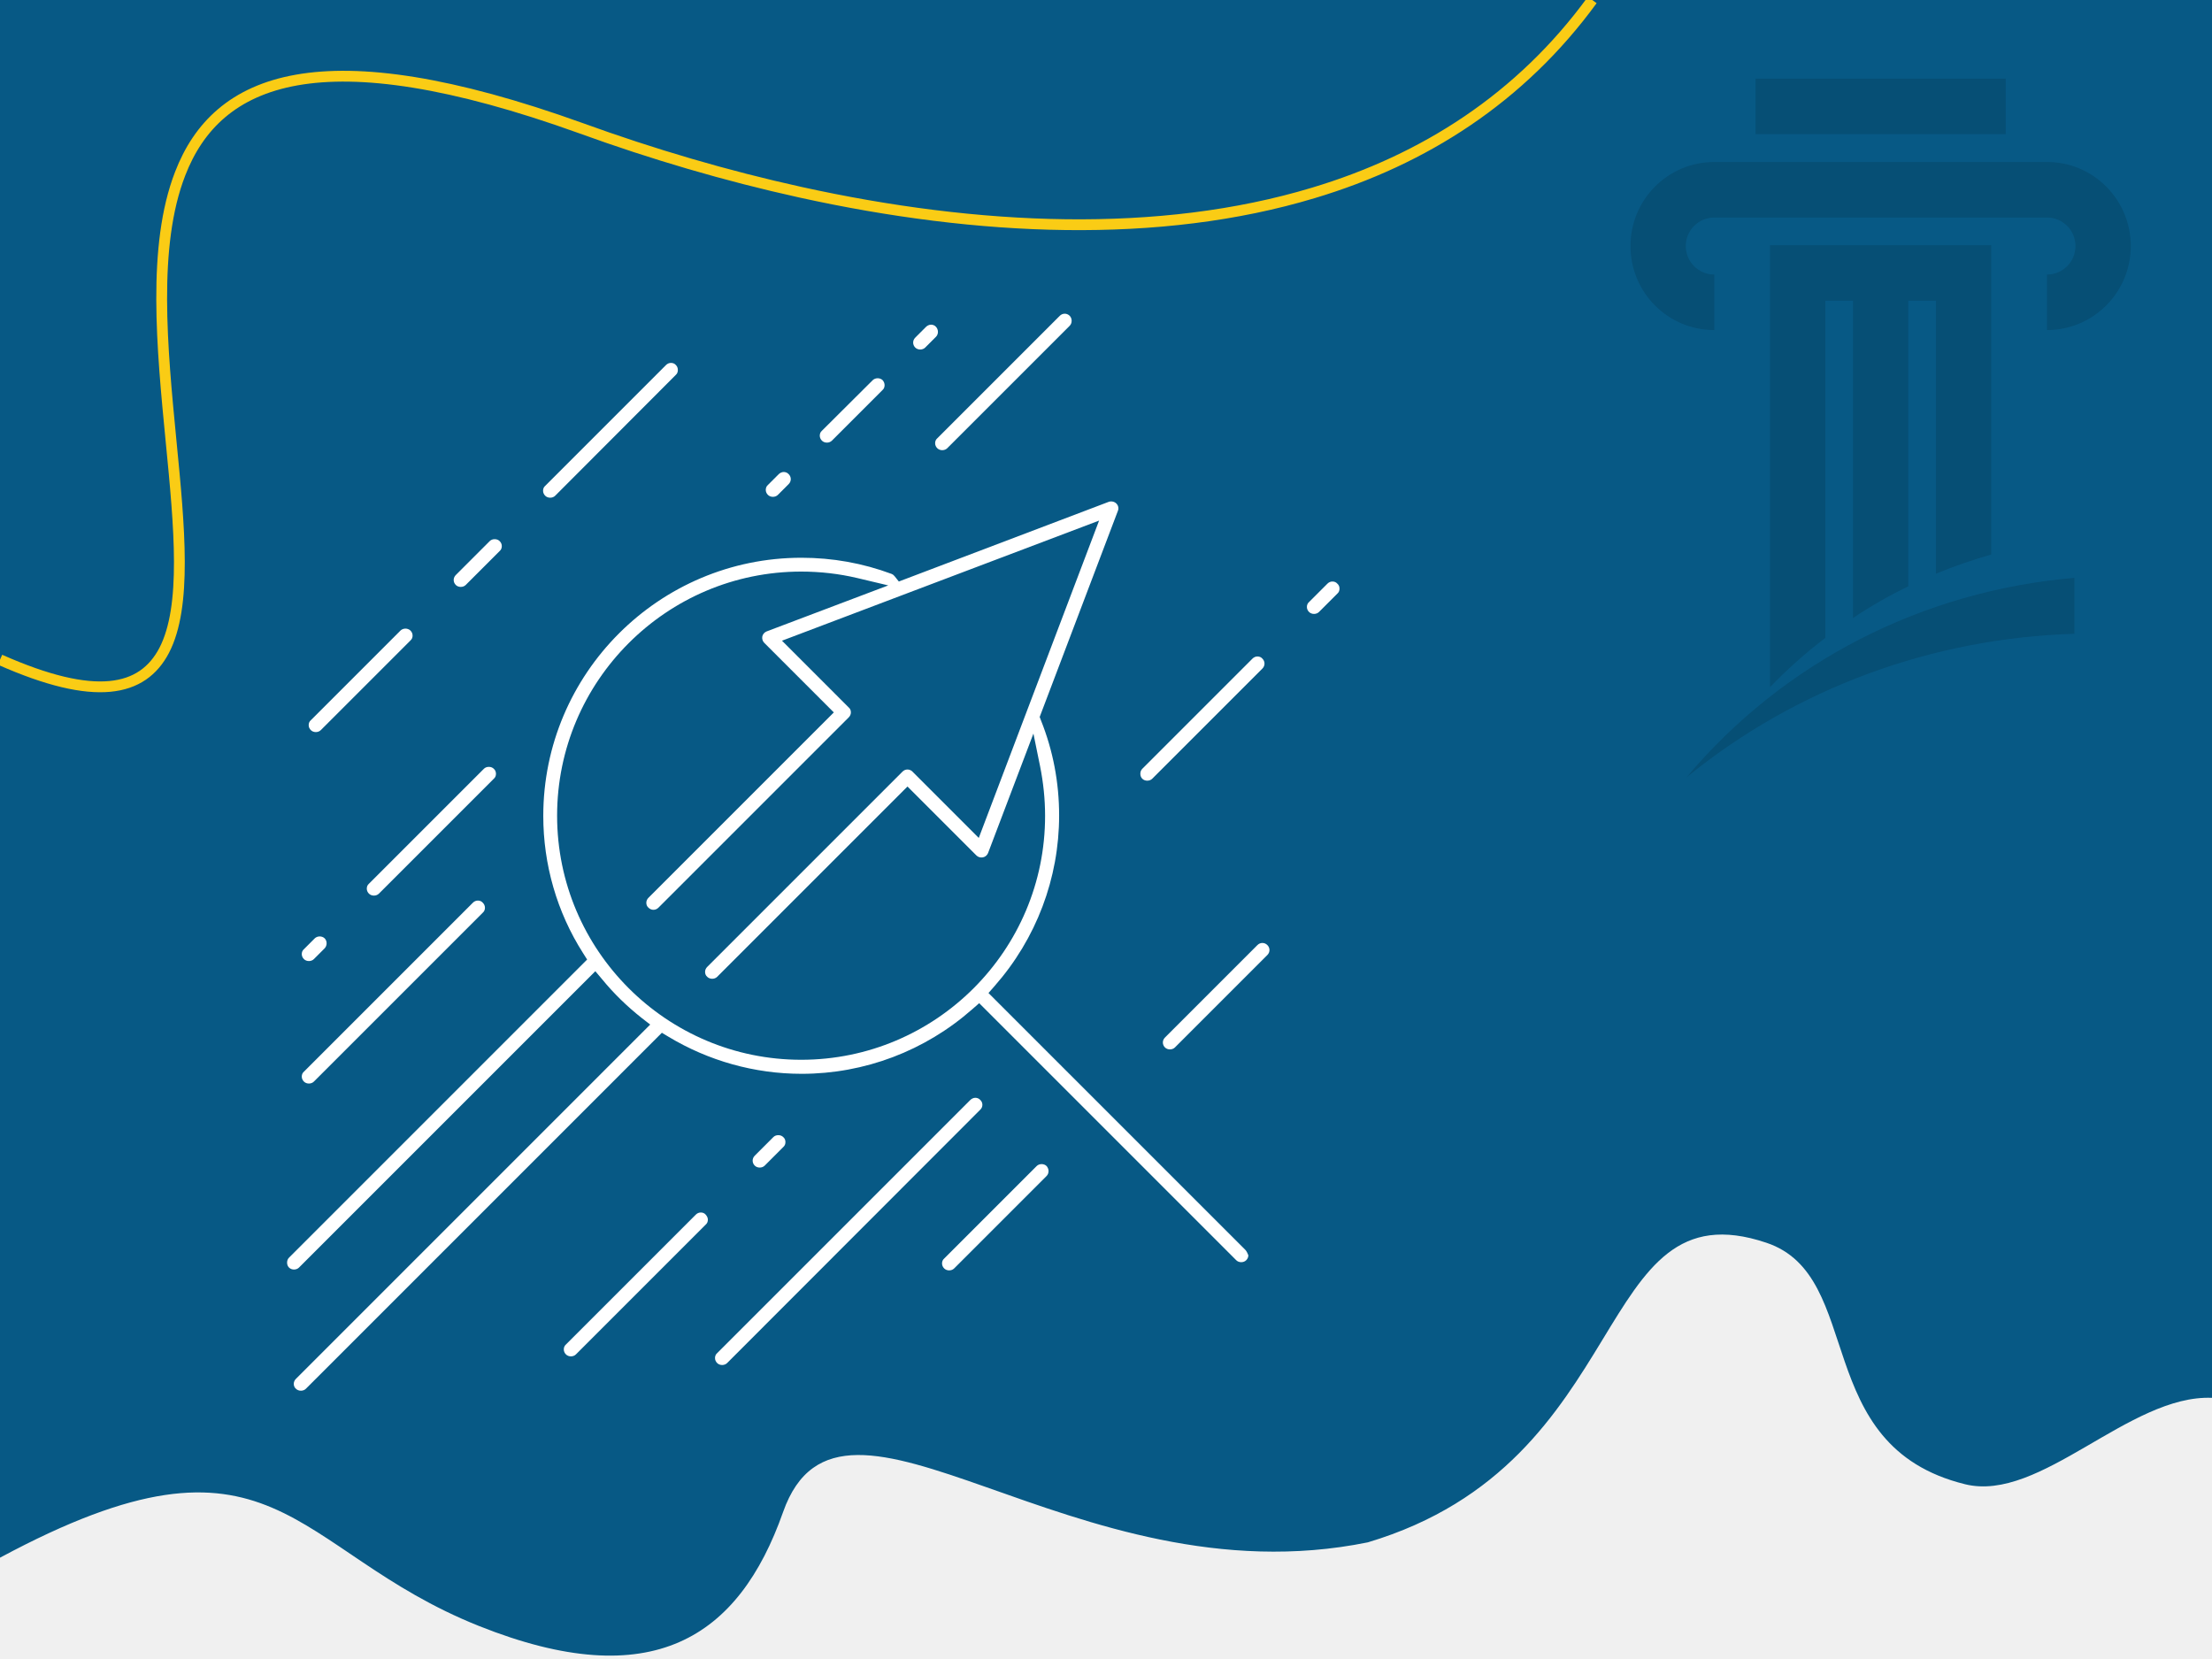
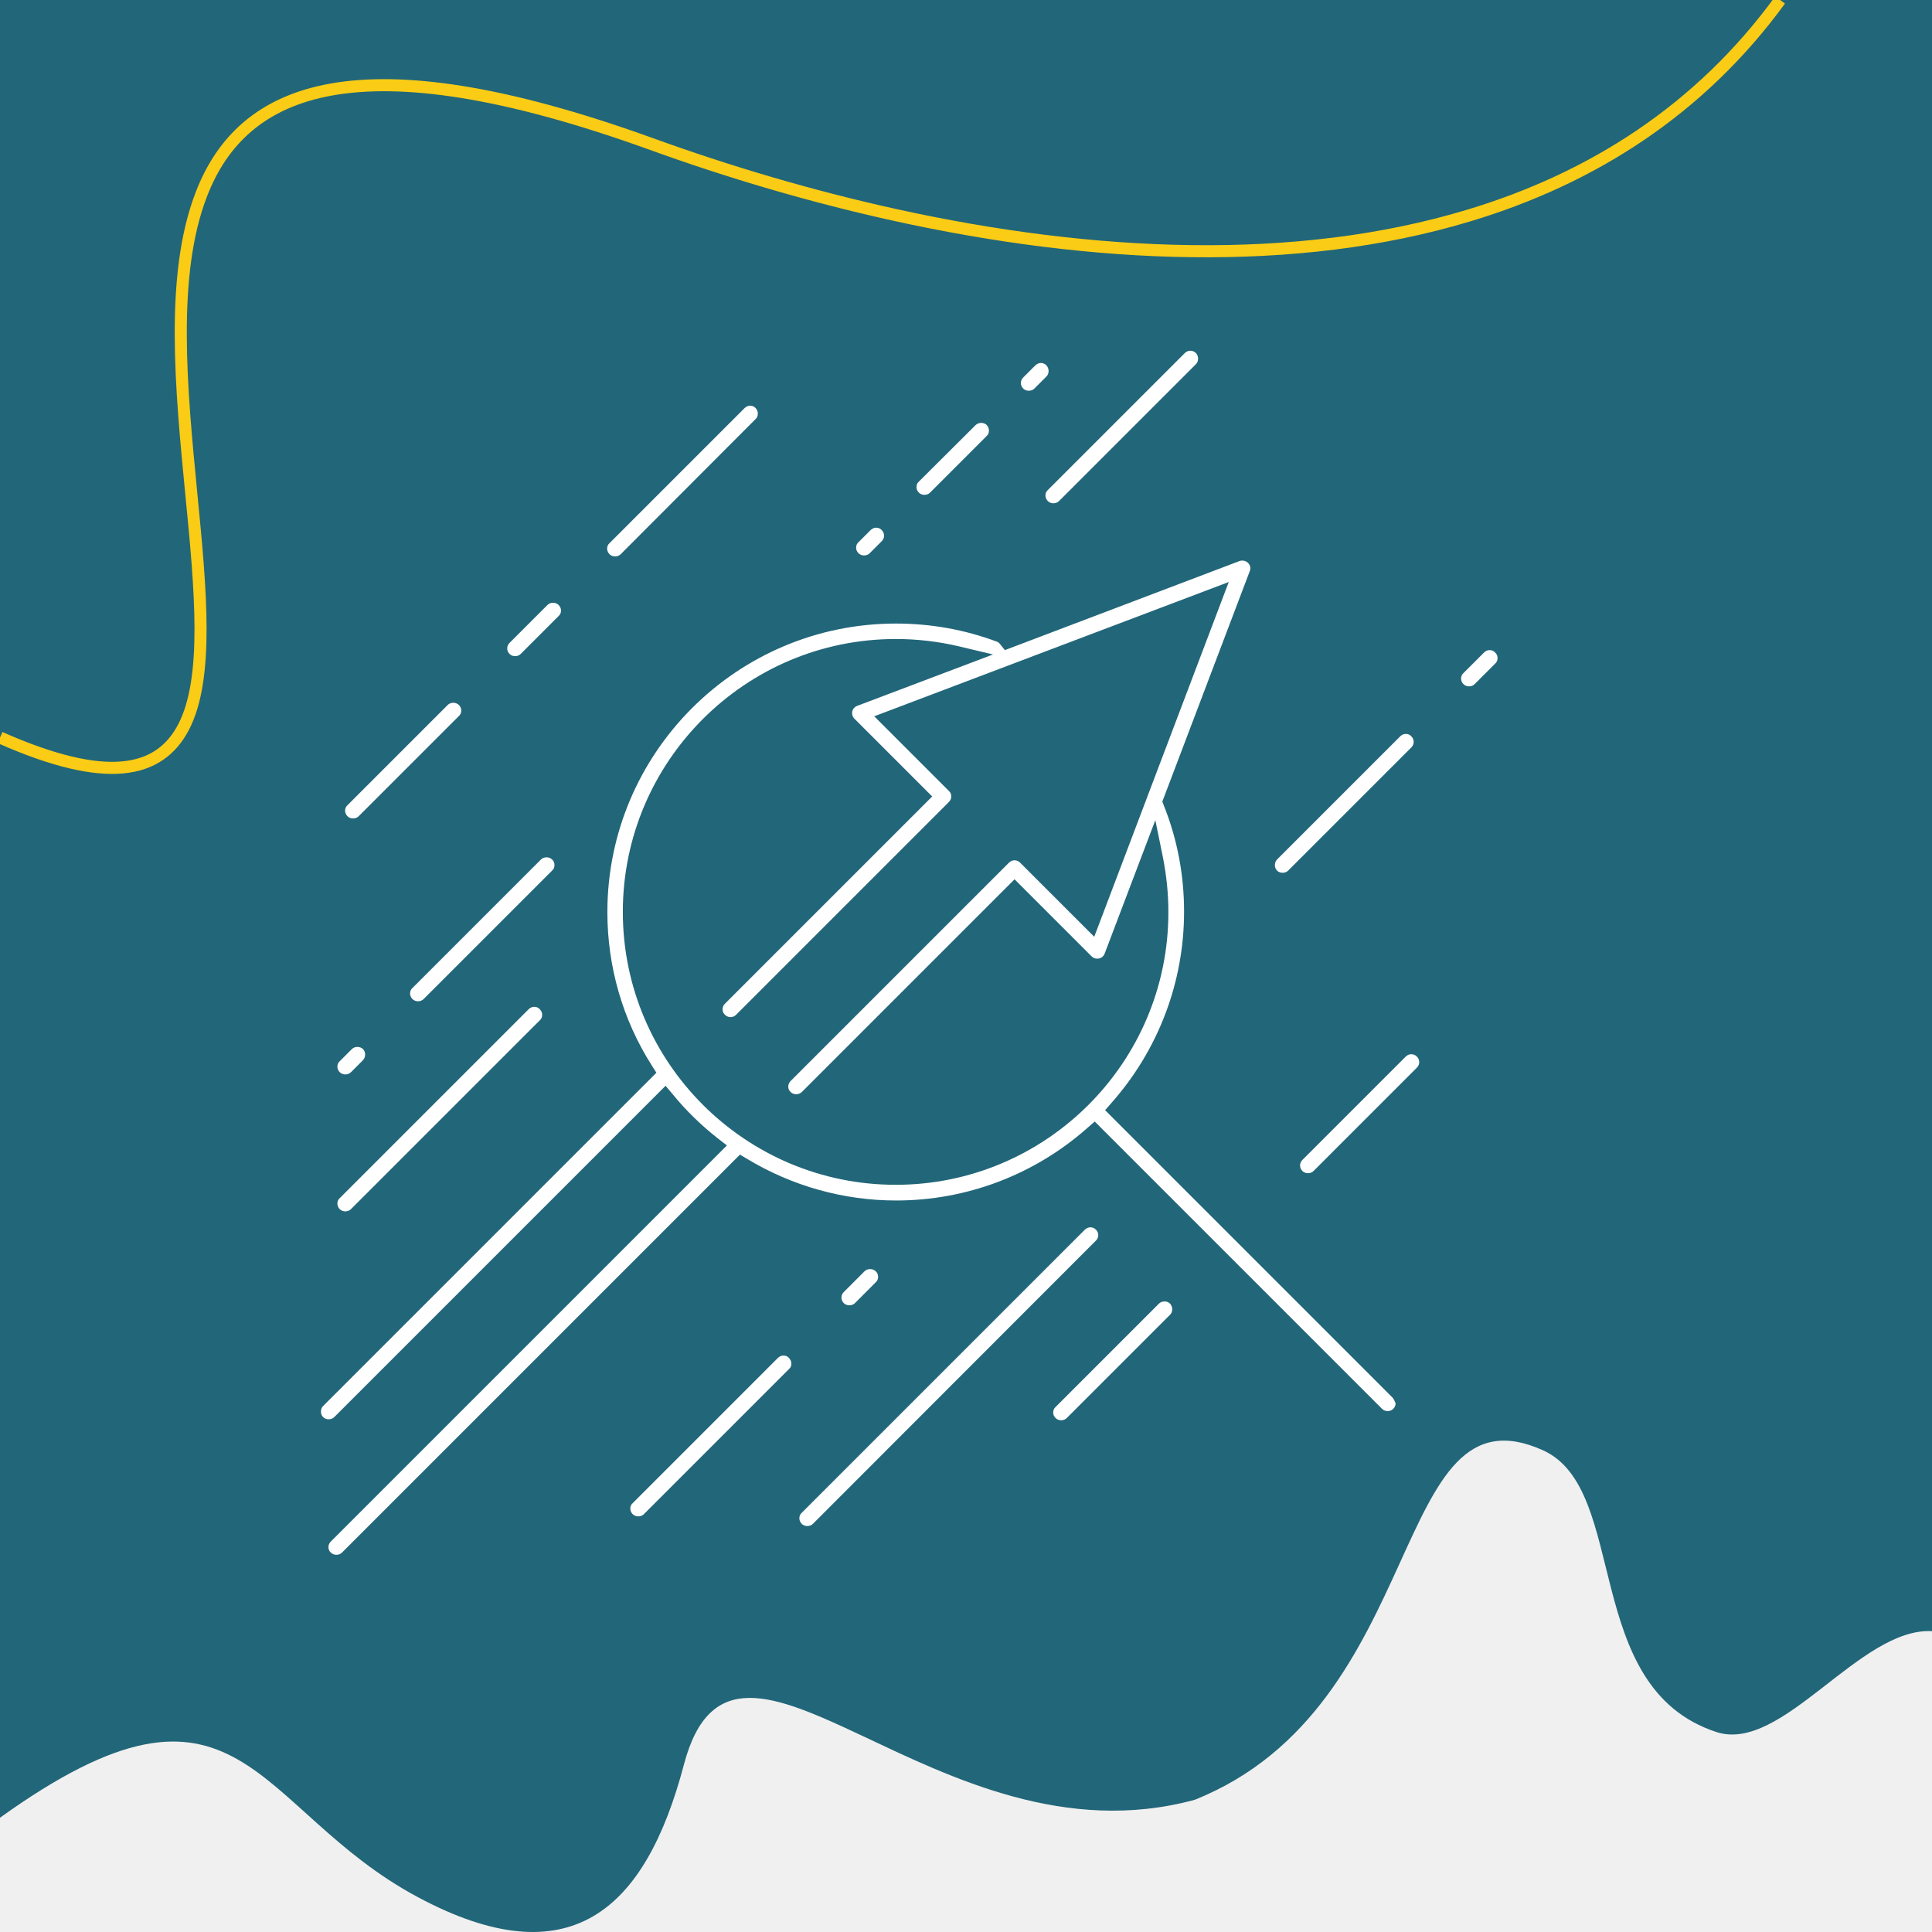
- <svg xmlns="http://www.w3.org/2000/svg" version="1.1" id="Layer_1" x="0px" y="0px" viewBox="0 0 1024 768" style="enable-background:new 0 0 1024 768;" xml:space="preserve">
-   <style type="text/css">
- 	.st0{fill:#075985;}
- 	.st1{fill:#FFDE16;stroke:#000000;stroke-miterlimit:10;}
- 	.st2{fill:none;stroke:#FACC15;stroke-width:5;stroke-miterlimit:10;}
- 	.st3{fill:#FFFFFF;}
- 	.st4{opacity:0.12;}
- 	.st5{fill:none;}
- </style>
-   <path class="st0" d="M1024,0v647.1c-38.3-1.6-79.4,48.6-114.3,40c-72-17.7-45.9-96.4-92-111.8C736.3,547.9,758,676.7,633.2,714  c-136.8,27.8-243.5-91.1-270.7-14c-20.5,58.2-60.7,84.7-140.8,52.7C134,717.7,128,652.3,0,721.1V0H1024z" />
-   <path class="st1" d="M717.1-512.5" />
-   <path class="st1" d="M952.9-512.1" />
-   <path class="st2" d="M0,305.4c44.2,19.6,66,14.8,76-4.3c10.6-20.4,7.1-57,3.2-96.8C75,161,70.4,113.9,83.4,80.4  c17-44.1,64.9-64.5,185.7-21c32.8,11.9,67,22,101.5,29.6c82.2,18.1,166.1,21.8,237.4,0.3C659.3,73.9,704,45.4,737.1,0" />
-   <path class="st1" d="M419.2-298.8" />
-   <path class="st1" d="M422.1-394" />
-   <path class="st1" d="M426.4-519.1" />
-   <path class="st1" d="M616-541.9" />
-   <g>
-     <path class="st3" d="M576.6,578.7l-119-119l2.8-3.2c19.3-21.9,29.9-49.9,29.9-79c0-15.2-2.8-30-8.4-44l-0.6-1.6l36.2-95.4   c0.5-1.2,0.2-2.5-0.7-3.4s-2.3-1.2-3.5-0.8l-97.2,36.9l-2-2.5c-0.4-0.5-0.8-0.8-1.3-1c-13.4-5-27.4-7.5-41.8-7.5   c-65.9,0-119.5,53.6-119.5,119.5c0,22.5,6.3,44.5,18.4,63.5l1.9,3l-138,138c-0.6,0.6-0.9,1.4-0.9,2.3c0,0.9,0.3,1.7,0.9,2.3   c1.2,1.2,3.4,1.2,4.6,0l137.2-137.2l3.2,3.8c5.3,6.5,11.5,12.5,18.2,17.8l4,3.1l-164,164c-0.6,0.6-1,1.4-1,2.3s0.3,1.7,1,2.3   c1.2,1.2,3.4,1.2,4.6,0l164.8-164.8l3,1.8c18.6,11.2,39.9,17.2,61.7,17.2c29.1,0,57.1-10.6,79-29.9l3.2-2.8l119,119   c1.2,1.2,3.4,1.2,4.6,0c0.6-0.6,1-1.4,1-2.3C577.5,580.2,577.2,579.4,576.6,578.7z M370.9,490.6c-62.3,0-113-50.7-113-113   s50.7-113,113-113c8.8,0,17.5,1,26,3l14.3,3.4l-56.3,21.3c-1,0.4-1.8,1.3-2,2.3c-0.2,1.1,0.1,2.2,0.9,3l32.2,32.2l-85.8,85.8   c-0.6,0.6-1,1.4-1,2.3s0.3,1.7,1,2.3c1.3,1.3,3.3,1.3,4.6,0l88.1-88.1c0.6-0.6,1-1.4,1-2.3s-0.3-1.7-1-2.3L362,296.6L508.8,241   l-55.7,146.9l-30.7-30.7c-1.3-1.3-3.3-1.3-4.6,0l-90.4,90.4c-0.6,0.6-1,1.4-1,2.3s0.3,1.7,1,2.3c1.2,1.2,3.4,1.2,4.6,0l88.1-88.1   L452,396c0.8,0.8,1.9,1.1,3,0.9s2-1,2.4-2l21-55.3l3.1,15.2c1.5,7.5,2.3,15.2,2.3,22.8C483.9,439.9,433.2,490.6,370.9,490.6z" />
-     <path class="st3" d="M453.8,513.7L336.6,631c-1.2,1.2-3.4,1.2-4.6,0c-0.6-0.6-1-1.4-1-2.3s0.3-1.7,1-2.3l117.2-117.2   c0.6-0.6,1.5-1,2.3-1s1.7,0.3,2.3,1C455.1,510.4,455.1,512.5,453.8,513.7z" />
-     <path class="st3" d="M485.4,542.1c0,0.9-0.3,1.7-0.9,2.3l-42.8,42.8c-1.2,1.2-3.4,1.2-4.6,0c-0.6-0.6-1-1.4-1-2.3   c0-0.9,0.3-1.7,1-2.3l42.8-42.8c1.2-1.2,3.4-1.2,4.6,0C485,540.4,485.4,541.2,485.4,542.1z" />
-     <path class="st3" d="M586.7,442.1l-42.8,42.8c-1.2,1.2-3.4,1.2-4.6,0c-1.3-1.3-1.3-3.3,0-4.6l42.8-42.8c1.3-1.3,3.3-1.3,4.6,0   S588,440.8,586.7,442.1z" />
-     <path class="st3" d="M313.8,171.3c0,0.9-0.3,1.7-1,2.3L257,229.5c-1.2,1.2-3.4,1.2-4.6,0c-0.6-0.6-1-1.4-1-2.3c0-0.9,0.3-1.7,1-2.3   l55.9-55.9c0.6-0.6,1.4-1,2.3-1s1.7,0.3,2.3,1C313.5,169.6,313.8,170.4,313.8,171.3z" />
-     <path class="st3" d="M191,294.2c0,0.9-0.3,1.7-1,2.3L148.5,338c-1.2,1.2-3.4,1.2-4.6,0c-0.6-0.6-1-1.4-1-2.3s0.3-1.7,1-2.3   l41.5-41.5c0.6-0.6,1.5-0.9,2.3-0.9s1.7,0.3,2.3,0.9C190.6,292.5,191,293.3,191,294.2z" />
-     <path class="st3" d="M232.3,252.8c0,0.9-0.3,1.7-1,2.3l-15.7,15.7c-1.2,1.2-3.4,1.2-4.6,0c-1.3-1.3-1.3-3.3,0-4.6l15.7-15.7   c0.6-0.6,1.4-0.9,2.3-0.9s1.7,0.3,2.3,0.9C232,251.2,232.3,252,232.3,252.8z" />
-     <path class="st3" d="M224.5,420.2c0,0.9-0.3,1.7-1,2.3l-78.2,78.2c-1.2,1.2-3.4,1.2-4.6,0c-0.6-0.6-1-1.4-1-2.3s0.3-1.7,1-2.3   l78.2-78.2c0.6-0.6,1.4-1,2.3-1c0.9,0,1.7,0.3,2.3,1C224.1,418.5,224.5,419.3,224.5,420.2z" />
-     <path class="st3" d="M496.1,148.5c0,0.9-0.3,1.7-0.9,2.3l-56.7,56.7c-1.2,1.2-3.4,1.2-4.6,0c-0.6-0.6-1-1.4-1-2.3   c0-0.9,0.3-1.7,1-2.3l56.7-56.7c1.3-1.3,3.3-1.3,4.6,0C495.8,146.8,496.1,147.7,496.1,148.5z" />
-     <path class="st3" d="M620.1,272.5c0,0.9-0.3,1.7-1,2.3l-8.5,8.5c-1.2,1.2-3.4,1.2-4.6,0c-0.6-0.6-1-1.4-1-2.3s0.3-1.7,1-2.3   l8.5-8.5c0.6-0.6,1.4-1,2.3-1s1.7,0.3,2.3,1C619.8,270.8,620.1,271.6,620.1,272.5z" />
-     <path class="st3" d="M584.4,309.5l-51,51c-1.2,1.2-3.4,1.2-4.6,0c-0.6-0.6-0.9-1.4-0.9-2.3s0.3-1.7,0.9-2.3l51-51   c0.6-0.6,1.4-1,2.3-1s1.7,0.3,2.3,1C585.7,306.2,585.7,308.2,584.4,309.5z" />
-     <path class="st3" d="M363.6,528.7c0,0.9-0.3,1.7-1,2.3l-8.6,8.6c-1.2,1.2-3.4,1.2-4.6,0c-1.3-1.3-1.3-3.3,0-4.6l8.6-8.6   c0.6-0.6,1.4-0.9,2.3-0.9s1.7,0.3,2.3,0.9C363.3,527,363.6,527.8,363.6,528.7z" />
-     <path class="st3" d="M327.7,564.6c0,0.9-0.3,1.7-1,2.3L266.6,627c-1.2,1.2-3.4,1.2-4.6,0c-0.6-0.6-1-1.4-1-2.3s0.3-1.7,1-2.3   l60.1-60.1c0.6-0.6,1.4-1,2.3-1s1.7,0.3,2.3,1C327.3,563,327.7,563.8,327.7,564.6z" />
-     <path class="st3" d="M229.6,358.2c0,0.9-0.3,1.7-1,2.3l-53.2,53.2c-1.2,1.2-3.4,1.2-4.6,0c-0.6-0.6-1-1.4-1-2.3s0.3-1.7,1-2.3   l53.2-53.2c0.6-0.6,1.4-0.9,2.3-0.9s1.7,0.3,2.3,0.9C229.3,356.5,229.6,357.4,229.6,358.2z" />
-     <path class="st3" d="M150.3,439l-5,5c-1.2,1.2-3.4,1.2-4.6,0c-0.6-0.6-1-1.4-1-2.3s0.3-1.7,1-2.3l5-5c0.6-0.6,1.5-0.9,2.3-0.9   s1.7,0.3,2.3,0.9C151.5,435.6,151.5,437.7,150.3,439z" />
-     <path class="st3" d="M409.5,178.3c0,0.9-0.3,1.7-1,2.3L385.1,204c-1.2,1.2-3.4,1.2-4.6,0c-0.6-0.6-1-1.4-1-2.3s0.3-1.7,1-2.3   L404,176c0.6-0.6,1.5-0.9,2.3-0.9s1.7,0.3,2.3,0.9C409.2,176.7,409.5,177.5,409.5,178.3z" />
-     <path class="st3" d="M365.1,224.1l-5,5c-1.2,1.2-3.4,1.2-4.6,0c-0.6-0.6-1-1.4-1-2.3c0-0.9,0.3-1.7,1-2.3l5-5c0.6-0.6,1.5-1,2.3-1   s1.7,0.3,2.3,1C366.4,220.8,366.4,222.8,365.1,224.1z" />
-     <path class="st3" d="M433.3,155.9l-5,5c-1.2,1.2-3.4,1.2-4.6,0c-1.3-1.3-1.3-3.3,0-4.6l5-5c0.6-0.6,1.5-1,2.3-1s1.7,0.3,2.3,1   C434.5,152.6,434.5,154.7,433.3,155.9z" />
+ <svg xmlns="http://www.w3.org/2000/svg" width="800" height="800" viewBox="0 0 800 800" fill="none">
+   <g clip-path="url(#clip0_1_284)">
+     <path d="M800 0V675.438C770.078 673.768 737.969 726.167 710.703 717.19C654.453 698.715 674.844 616.568 638.828 600.494C575.234 571.894 592.188 706.335 494.688 745.268C387.813 774.286 304.453 650.179 283.203 730.655C267.188 791.404 235.781 819.064 173.203 785.663C104.688 749.13 100 680.866 0 752.679V0H800Z" fill="#226679" />
+     <path d="M0 305.4C44.2 325 66 320.2 76 301.1C86.6 280.7 83.1 244.1 79.2 204.3C75 161 70.4 113.9 83.4 80.4C100.4 36.3 148.3 15.9 269.1 59.4C301.9 71.3 336.1 81.4 370.6 89C452.8 107.1 536.7 110.8 608 89.3C659.3 73.9 704 45.4 737.1 0" stroke="#FACC15" stroke-width="5" stroke-miterlimit="10" />
+     <path d="M576.6 578.7L457.6 459.7L460.4 456.5C479.7 434.6 490.3 406.6 490.3 377.5C490.3 362.3 487.5 347.5 481.9 333.5L481.3 331.9L517.5 236.5C518 235.3 517.7 234 516.8 233.1C515.9 232.2 514.5 231.9 513.3 232.3L416.1 269.2L414.1 266.7C413.7 266.2 413.3 265.9 412.8 265.7C399.4 260.7 385.4 258.2 371 258.2C305.1 258.2 251.5 311.8 251.5 377.7C251.5 400.2 257.8 422.2 269.9 441.2L271.8 444.2L133.8 582.2C133.2 582.8 132.9 583.6 132.9 584.5C132.9 585.4 133.2 586.2 133.8 586.8C135 588 137.2 588 138.4 586.8L275.6 449.6L278.8 453.4C284.1 459.9 290.3 465.9 297 471.2L301 474.3L137 638.3C136.4 638.9 136 639.7 136 640.6C136 641.5 136.3 642.3 137 642.9C138.2 644.1 140.4 644.1 141.6 642.9L306.4 478.1L309.4 479.9C328 491.1 349.3 497.1 371.1 497.1C400.2 497.1 428.2 486.5 450.1 467.2L453.3 464.4L572.3 583.4C573.5 584.6 575.7 584.6 576.9 583.4C577.5 582.8 577.9 582 577.9 581.1C577.5 580.2 577.2 579.4 576.6 578.7ZM370.9 490.6C308.6 490.6 257.9 439.9 257.9 377.6C257.9 315.3 308.6 264.6 370.9 264.6C379.7 264.6 388.4 265.6 396.9 267.6L411.2 271L354.9 292.3C353.9 292.7 353.1 293.6 352.9 294.6C352.7 295.7 353 296.8 353.8 297.6L386 329.8L300.2 415.6C299.6 416.2 299.2 417 299.2 417.9C299.2 418.8 299.5 419.6 300.2 420.2C301.5 421.5 303.5 421.5 304.8 420.2L392.9 332.1C393.5 331.5 393.9 330.7 393.9 329.8C393.9 328.9 393.6 328.1 392.9 327.5L362 296.6L508.8 241L453.1 387.9L422.4 357.2C421.1 355.9 419.1 355.9 417.8 357.2L327.4 447.6C326.8 448.2 326.4 449 326.4 449.9C326.4 450.8 326.7 451.6 327.4 452.2C328.6 453.4 330.8 453.4 332 452.2L420.1 364.1L452 396C452.8 396.8 453.9 397.1 455 396.9C456.1 396.7 457 395.9 457.4 394.9L478.4 339.6L481.5 354.8C483 362.3 483.8 370 483.8 377.6C483.9 439.9 433.2 490.6 370.9 490.6Z" fill="white" />
+     <path d="M453.8 513.7L336.6 631C335.4 632.2 333.2 632.2 332 631C331.4 630.4 331 629.6 331 628.7C331 627.8 331.3 627 332 626.4L449.2 509.2C449.8 508.6 450.7 508.2 451.5 508.2C452.3 508.2 453.2 508.5 453.8 509.2C455.1 510.4 455.1 512.5 453.8 513.7Z" fill="white" />
+     <path d="M485.4 542.1C485.4 543 485.1 543.8 484.5 544.4L441.7 587.2C440.5 588.4 438.3 588.4 437.1 587.2C436.5 586.6 436.1 585.8 436.1 584.9C436.1 584 436.4 583.2 437.1 582.6L479.9 539.8C481.1 538.6 483.3 538.6 484.5 539.8C485 540.4 485.4 541.2 485.4 542.1Z" fill="white" />
+     <path d="M586.7 442.1L543.9 484.9C542.7 486.1 540.5 486.1 539.3 484.9C538 483.6 538 481.6 539.3 480.3L582.1 437.5C583.4 436.2 585.4 436.2 586.7 437.5C588 438.8 588 440.8 586.7 442.1Z" fill="white" />
+     <path d="M313.8 171.3C313.8 172.2 313.5 173 312.8 173.6L257 229.5C255.8 230.7 253.6 230.7 252.4 229.5C251.8 228.9 251.4 228.1 251.4 227.2C251.4 226.3 251.7 225.5 252.4 224.9L308.3 169C308.9 168.4 309.7 168 310.6 168C311.5 168 312.3 168.3 312.9 169C313.5 169.6 313.8 170.4 313.8 171.3Z" fill="white" />
+     <path d="M191 294.2C191 295.1 190.7 295.9 190 296.5L148.5 338C147.3 339.2 145.1 339.2 143.9 338C143.3 337.4 142.9 336.6 142.9 335.7C142.9 334.8 143.2 334 143.9 333.4L185.4 291.9C186 291.3 186.9 291 187.7 291C188.5 291 189.4 291.3 190 291.9C190.6 292.5 191 293.3 191 294.2Z" fill="white" />
+     <path d="M232.3 252.8C232.3 253.7 232 254.5 231.3 255.1L215.6 270.8C214.4 272 212.2 272 211 270.8C209.7 269.5 209.7 267.5 211 266.2L226.7 250.5C227.3 249.9 228.1 249.6 229 249.6C229.9 249.6 230.7 249.9 231.3 250.5C232 251.2 232.3 252 232.3 252.8Z" fill="white" />
+     <path d="M224.5 420.2C224.5 421.1 224.2 421.9 223.5 422.5L145.3 500.7C144.1 501.9 141.9 501.9 140.7 500.7C140.1 500.1 139.7 499.3 139.7 498.4C139.7 497.5 140 496.7 140.7 496.1L218.9 417.9C219.5 417.3 220.3 416.9 221.2 416.9C222.1 416.9 222.9 417.2 223.5 417.9C224.1 418.5 224.5 419.3 224.5 420.2Z" fill="white" />
+     <path d="M496.1 148.5C496.1 149.4 495.8 150.2 495.2 150.8L438.5 207.5C437.3 208.7 435.1 208.7 433.9 207.5C433.3 206.9 432.9 206.1 432.9 205.2C432.9 204.3 433.2 203.5 433.9 202.9L490.6 146.2C491.9 144.9 493.9 144.9 495.2 146.2C495.8 146.8 496.1 147.7 496.1 148.5Z" fill="white" />
+     <path d="M620.1 272.5C620.1 273.4 619.8 274.2 619.1 274.8L610.6 283.3C609.4 284.5 607.2 284.5 606 283.3C605.4 282.7 605 281.9 605 281C605 280.1 605.3 279.3 606 278.7L614.5 270.2C615.1 269.6 615.9 269.2 616.8 269.2C617.7 269.2 618.5 269.5 619.1 270.2C619.8 270.8 620.1 271.6 620.1 272.5Z" fill="white" />
+     <path d="M584.4 309.5L533.4 360.5C532.2 361.7 530 361.7 528.8 360.5C528.2 359.9 527.9 359.1 527.9 358.2C527.9 357.3 528.2 356.5 528.8 355.9L579.8 304.9C580.4 304.3 581.2 303.9 582.1 303.9C583 303.9 583.8 304.2 584.4 304.9C585.7 306.2 585.7 308.2 584.4 309.5Z" fill="white" />
+     <path d="M363.6 528.7C363.6 529.6 363.3 530.4 362.6 531L354 539.6C352.8 540.8 350.6 540.8 349.4 539.6C348.1 538.3 348.1 536.3 349.4 535L358 526.4C358.6 525.8 359.4 525.5 360.3 525.5C361.2 525.5 362 525.8 362.6 526.4C363.3 527 363.6 527.8 363.6 528.7Z" fill="white" />
+     <path d="M327.7 564.6C327.7 565.5 327.4 566.3 326.7 566.9L266.6 627C265.4 628.2 263.2 628.2 262 627C261.4 626.4 261 625.6 261 624.7C261 623.8 261.3 623 262 622.4L322.1 562.3C322.7 561.7 323.5 561.3 324.4 561.3C325.3 561.3 326.1 561.6 326.7 562.3C327.3 563 327.7 563.8 327.7 564.6Z" fill="white" />
+     <path d="M229.6 358.2C229.6 359.1 229.3 359.9 228.6 360.5L175.4 413.7C174.2 414.9 172 414.9 170.8 413.7C170.2 413.1 169.8 412.3 169.8 411.4C169.8 410.5 170.1 409.7 170.8 409.1L224 355.9C224.6 355.3 225.4 355 226.3 355C227.2 355 228 355.3 228.6 355.9C229.3 356.5 229.6 357.4 229.6 358.2Z" fill="white" />
+     <path d="M150.3 439L145.3 444C144.1 445.2 141.9 445.2 140.7 444C140.1 443.4 139.7 442.6 139.7 441.7C139.7 440.8 140 440 140.7 439.4L145.7 434.4C146.3 433.8 147.2 433.5 148 433.5C148.8 433.5 149.7 433.8 150.3 434.4C151.5 435.6 151.5 437.7 150.3 439Z" fill="white" />
+     <path d="M409.5 178.3C409.5 179.2 409.2 180 408.5 180.6L385.1 204C383.9 205.2 381.7 205.2 380.5 204C379.9 203.4 379.5 202.6 379.5 201.7C379.5 200.8 379.8 200 380.5 199.4L404 176C404.6 175.4 405.5 175.1 406.3 175.1C407.1 175.1 408 175.4 408.6 176C409.2 176.7 409.5 177.5 409.5 178.3Z" fill="white" />
+     <path d="M365.1 224.1L360.1 229.1C358.9 230.3 356.7 230.3 355.5 229.1C354.9 228.5 354.5 227.7 354.5 226.8C354.5 225.9 354.8 225.1 355.5 224.5L360.5 219.5C361.1 218.9 362 218.5 362.8 218.5C363.6 218.5 364.5 218.8 365.1 219.5C366.4 220.8 366.4 222.8 365.1 224.1Z" fill="white" />
+     <path d="M433.3 155.9L428.3 160.9C427.1 162.1 424.9 162.1 423.7 160.9C422.4 159.6 422.4 157.6 423.7 156.3L428.7 151.3C429.3 150.7 430.2 150.3 431 150.3C431.8 150.3 432.7 150.6 433.3 151.3C434.5 152.6 434.5 154.7 433.3 155.9Z" fill="white" />
  </g>
-   <g>
-     <g class="st4">
-       <rect x="812.7" y="36.4" width="115.8" height="25.7" />
-       <path d="M960.3,267.5v25.9c-65.8,2-128.9,25.1-179.6,66.5C825.8,306.2,890.3,273.5,960.3,267.5z" />
-       <path d="M921.8,113.5v143.2c-8.7,2.5-17.2,5.4-25.6,8.9V139.2h-12.8v132.2c-8.8,4.3-17.4,9.2-25.6,14.7V139.2h-12.8v156.1    c-9.2,7-17.7,14.6-25.6,22.8V113.5H921.8z" />
-       <path d="M986.4,113.9c0,21.5-17.4,38.9-38.8,38.9v-25.7c7.3,0,13.2-5.9,13.2-13.2s-5.9-13.2-13.2-13.2H793.6    c-7.3,0-13.2,5.9-13.2,13.2s5.9,13.2,13.2,13.2v25.7c-21.5,0-38.8-17.4-38.8-38.9S772.1,75,793.6,75c94.3,0,59.6,0,153.9,0    C969,74.9,986.4,92.4,986.4,113.9z" />
-     </g>
-     <rect x="717.1" class="st5" width="306.9" height="396.3" />
-   </g>
+   <defs>
+     <clipPath id="clip0_1_284">
+       <rect width="800" height="800" fill="white" />
+     </clipPath>
+   </defs>
</svg>
